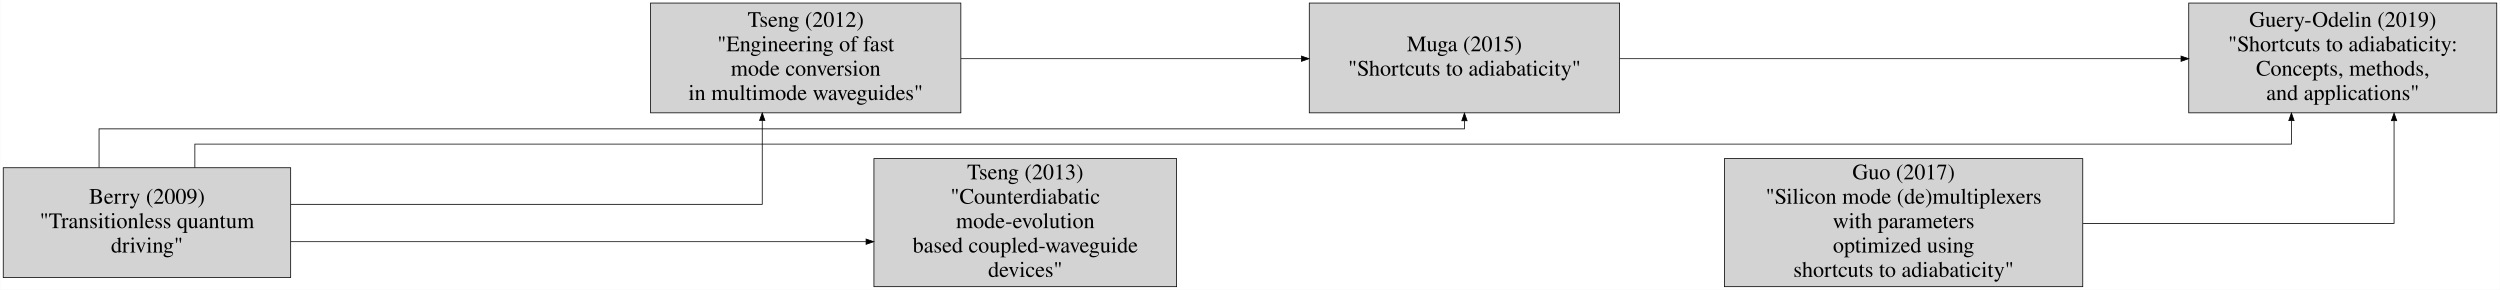
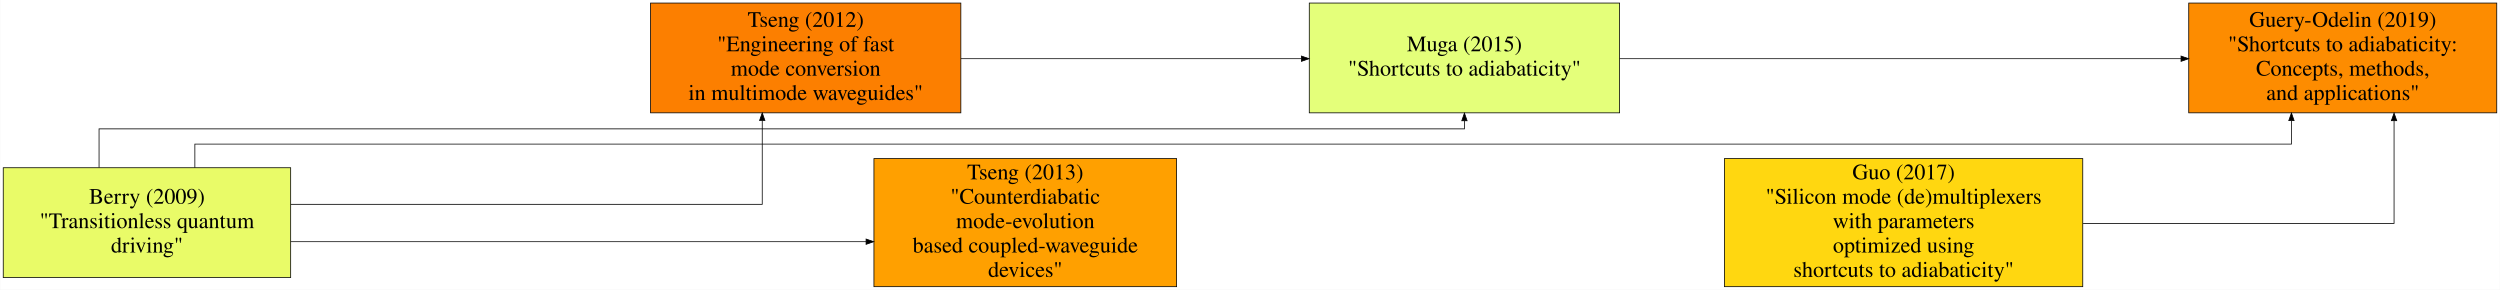
<svg xmlns="http://www.w3.org/2000/svg" width="3279pt" height="380pt" viewBox="0.00 0.00 3278.50 380.00">
  <g id="graph0" class="graph" transform="scale(1 1) rotate(0) translate(4 376)">
    <polygon fill="white" stroke="transparent" points="-4,4 -4,-376 3274.5,-376 3274.5,4 -4,4" />
    <g id="node1" class="node">
-       <polygon fill="lightgrey" stroke="black" points="377,-156 0,-156 0,-12 377,-12 377,-156" />
+       <polygon fill="#e9fb68" stroke="black" points="377,-156 0,-156 0,-12 377,-12 377,-156" />
      <text text-anchor="middle" x="188.5" y="-108.8" font-family="Times,serif" font-size="29.00">Berry (2009)</text>
      <text text-anchor="middle" x="188.5" y="-76.8" font-family="Times,serif" font-size="29.00">"Transitionless quantum</text>
      <text text-anchor="middle" x="188.5" y="-44.8" font-family="Times,serif" font-size="29.00">driving"</text>
    </g>
    <g id="node2" class="node">
-       <polygon fill="lightgrey" stroke="black" points="1539,-168 1142,-168 1142,0 1539,0 1539,-168" />
+       <polygon fill="#ffa000" stroke="black" points="1539,-168 1142,-168 1142,0 1539,0 1539,-168" />
      <text text-anchor="middle" x="1340.5" y="-140.8" font-family="Times,serif" font-size="29.00">Tseng (2013)</text>
      <text text-anchor="middle" x="1340.5" y="-108.8" font-family="Times,serif" font-size="29.00">"Counterdiabatic</text>
      <text text-anchor="middle" x="1340.5" y="-76.8" font-family="Times,serif" font-size="29.00">mode-evolution</text>
      <text text-anchor="middle" x="1340.5" y="-44.8" font-family="Times,serif" font-size="29.00">based coupled-waveguide</text>
      <text text-anchor="middle" x="1340.5" y="-12.8" font-family="Times,serif" font-size="29.00">devices"</text>
    </g>
    <g id="edge1" class="edge">
      <path fill="none" stroke="black" d="M377.12,-59C377.12,-59 1131.7,-59 1131.7,-59" />
      <polygon fill="black" stroke="black" points="1131.7,-62.5 1141.7,-59 1131.7,-55.5 1131.7,-62.5" />
    </g>
    <g id="node3" class="node">
-       <polygon fill="lightgrey" stroke="black" points="2120,-372 1713,-372 1713,-228 2120,-228 2120,-372" />
+       <polygon fill="#e4ff7a" stroke="black" points="2120,-372 1713,-372 1713,-228 2120,-228 2120,-372" />
      <text text-anchor="middle" x="1916.5" y="-308.8" font-family="Times,serif" font-size="29.00">Muga (2015)</text>
      <text text-anchor="middle" x="1916.5" y="-276.8" font-family="Times,serif" font-size="29.00">"Shortcuts to adiabaticity"</text>
    </g>
    <g id="edge2" class="edge">
      <path fill="none" stroke="black" d="M125.67,-156.26C125.67,-183.03 125.67,-207 125.67,-207 125.67,-207 1916.5,-207 1916.5,-207 1916.5,-207 1916.5,-217.64 1916.5,-217.64" />
      <polygon fill="black" stroke="black" points="1913,-217.64 1916.5,-227.64 1920,-217.64 1913,-217.64" />
    </g>
    <g id="node4" class="node">
-       <polygon fill="lightgrey" stroke="black" points="1256,-372 849,-372 849,-228 1256,-228 1256,-372" />
+       <polygon fill="#fc7f00" stroke="black" points="1256,-372 849,-372 849,-228 1256,-228 1256,-372" />
      <text text-anchor="middle" x="1052.5" y="-340.8" font-family="Times,serif" font-size="29.00">Tseng (2012)</text>
      <text text-anchor="middle" x="1052.5" y="-308.8" font-family="Times,serif" font-size="29.00">"Engineering of fast</text>
      <text text-anchor="middle" x="1052.5" y="-276.8" font-family="Times,serif" font-size="29.00">mode conversion</text>
      <text text-anchor="middle" x="1052.5" y="-244.8" font-family="Times,serif" font-size="29.00">in multimode waveguides"</text>
    </g>
    <g id="edge3" class="edge">
      <path fill="none" stroke="black" d="M377.2,-108C615.69,-108 995.5,-108 995.5,-108 995.5,-108 995.5,-217.96 995.5,-217.96" />
      <polygon fill="black" stroke="black" points="992,-217.96 995.5,-227.96 999,-217.96 992,-217.96" />
    </g>
    <g id="node5" class="node">
-       <polygon fill="lightgrey" stroke="black" points="3270.5,-372 2866.5,-372 2866.5,-228 3270.5,-228 3270.5,-372" />
+       <polygon fill="#fd8c00" stroke="black" points="3270.5,-372 2866.5,-372 2866.5,-228 3270.5,-228 3270.5,-372" />
      <text text-anchor="middle" x="3068.5" y="-340.8" font-family="Times,serif" font-size="29.00">Guery-Odelin (2019)</text>
      <text text-anchor="middle" x="3068.5" y="-308.8" font-family="Times,serif" font-size="29.00">"Shortcuts to adiabaticity:</text>
      <text text-anchor="middle" x="3068.5" y="-276.8" font-family="Times,serif" font-size="29.00">Concepts, methods,</text>
      <text text-anchor="middle" x="3068.5" y="-244.8" font-family="Times,serif" font-size="29.00">and applications"</text>
    </g>
    <g id="edge4" class="edge">
      <path fill="none" stroke="black" d="M251.33,-156.1C251.33,-173.41 251.33,-187 251.33,-187 251.33,-187 3001.2,-187 3001.2,-187 3001.2,-187 3001.2,-217.8 3001.2,-217.8" />
      <polygon fill="black" stroke="black" points="2997.7,-217.8 3001.2,-227.8 3004.7,-217.8 2997.7,-217.8" />
    </g>
    <g id="edge5" class="edge">
      <path fill="none" stroke="black" d="M2120.1,-299C2120.1,-299 2856.4,-299 2856.4,-299" />
      <polygon fill="black" stroke="black" points="2856.4,-302.5 2866.4,-299 2856.4,-295.5 2856.4,-302.5" />
    </g>
    <g id="edge6" class="edge">
      <path fill="none" stroke="black" d="M1256.2,-299C1256.2,-299 1702.7,-299 1702.7,-299" />
      <polygon fill="black" stroke="black" points="1702.7,-302.5 1712.7,-299 1702.7,-295.5 1702.7,-302.5" />
    </g>
    <g id="node6" class="node">
-       <polygon fill="lightgrey" stroke="black" points="2727.5,-168 2257.5,-168 2257.5,0 2727.5,0 2727.5,-168" />
+       <polygon fill="#ffd710" stroke="black" points="2727.5,-168 2257.5,-168 2257.5,0 2727.5,0 2727.5,-168" />
      <text text-anchor="middle" x="2492.5" y="-140.8" font-family="Times,serif" font-size="29.00">Guo (2017)</text>
      <text text-anchor="middle" x="2492.5" y="-108.8" font-family="Times,serif" font-size="29.00">"Silicon mode (de)multiplexers</text>
      <text text-anchor="middle" x="2492.5" y="-76.8" font-family="Times,serif" font-size="29.00">with parameters</text>
      <text text-anchor="middle" x="2492.5" y="-44.8" font-family="Times,serif" font-size="29.00">optimized using</text>
      <text text-anchor="middle" x="2492.5" y="-12.8" font-family="Times,serif" font-size="29.00">shortcuts to adiabaticity"</text>
    </g>
    <g id="edge7" class="edge">
      <path fill="none" stroke="black" d="M2727.9,-83C2911.6,-83 3135.8,-83 3135.8,-83 3135.8,-83 3135.8,-217.74 3135.8,-217.74" />
      <polygon fill="black" stroke="black" points="3132.3,-217.74 3135.8,-227.74 3139.3,-217.74 3132.3,-217.74" />
    </g>
  </g>
</svg>
